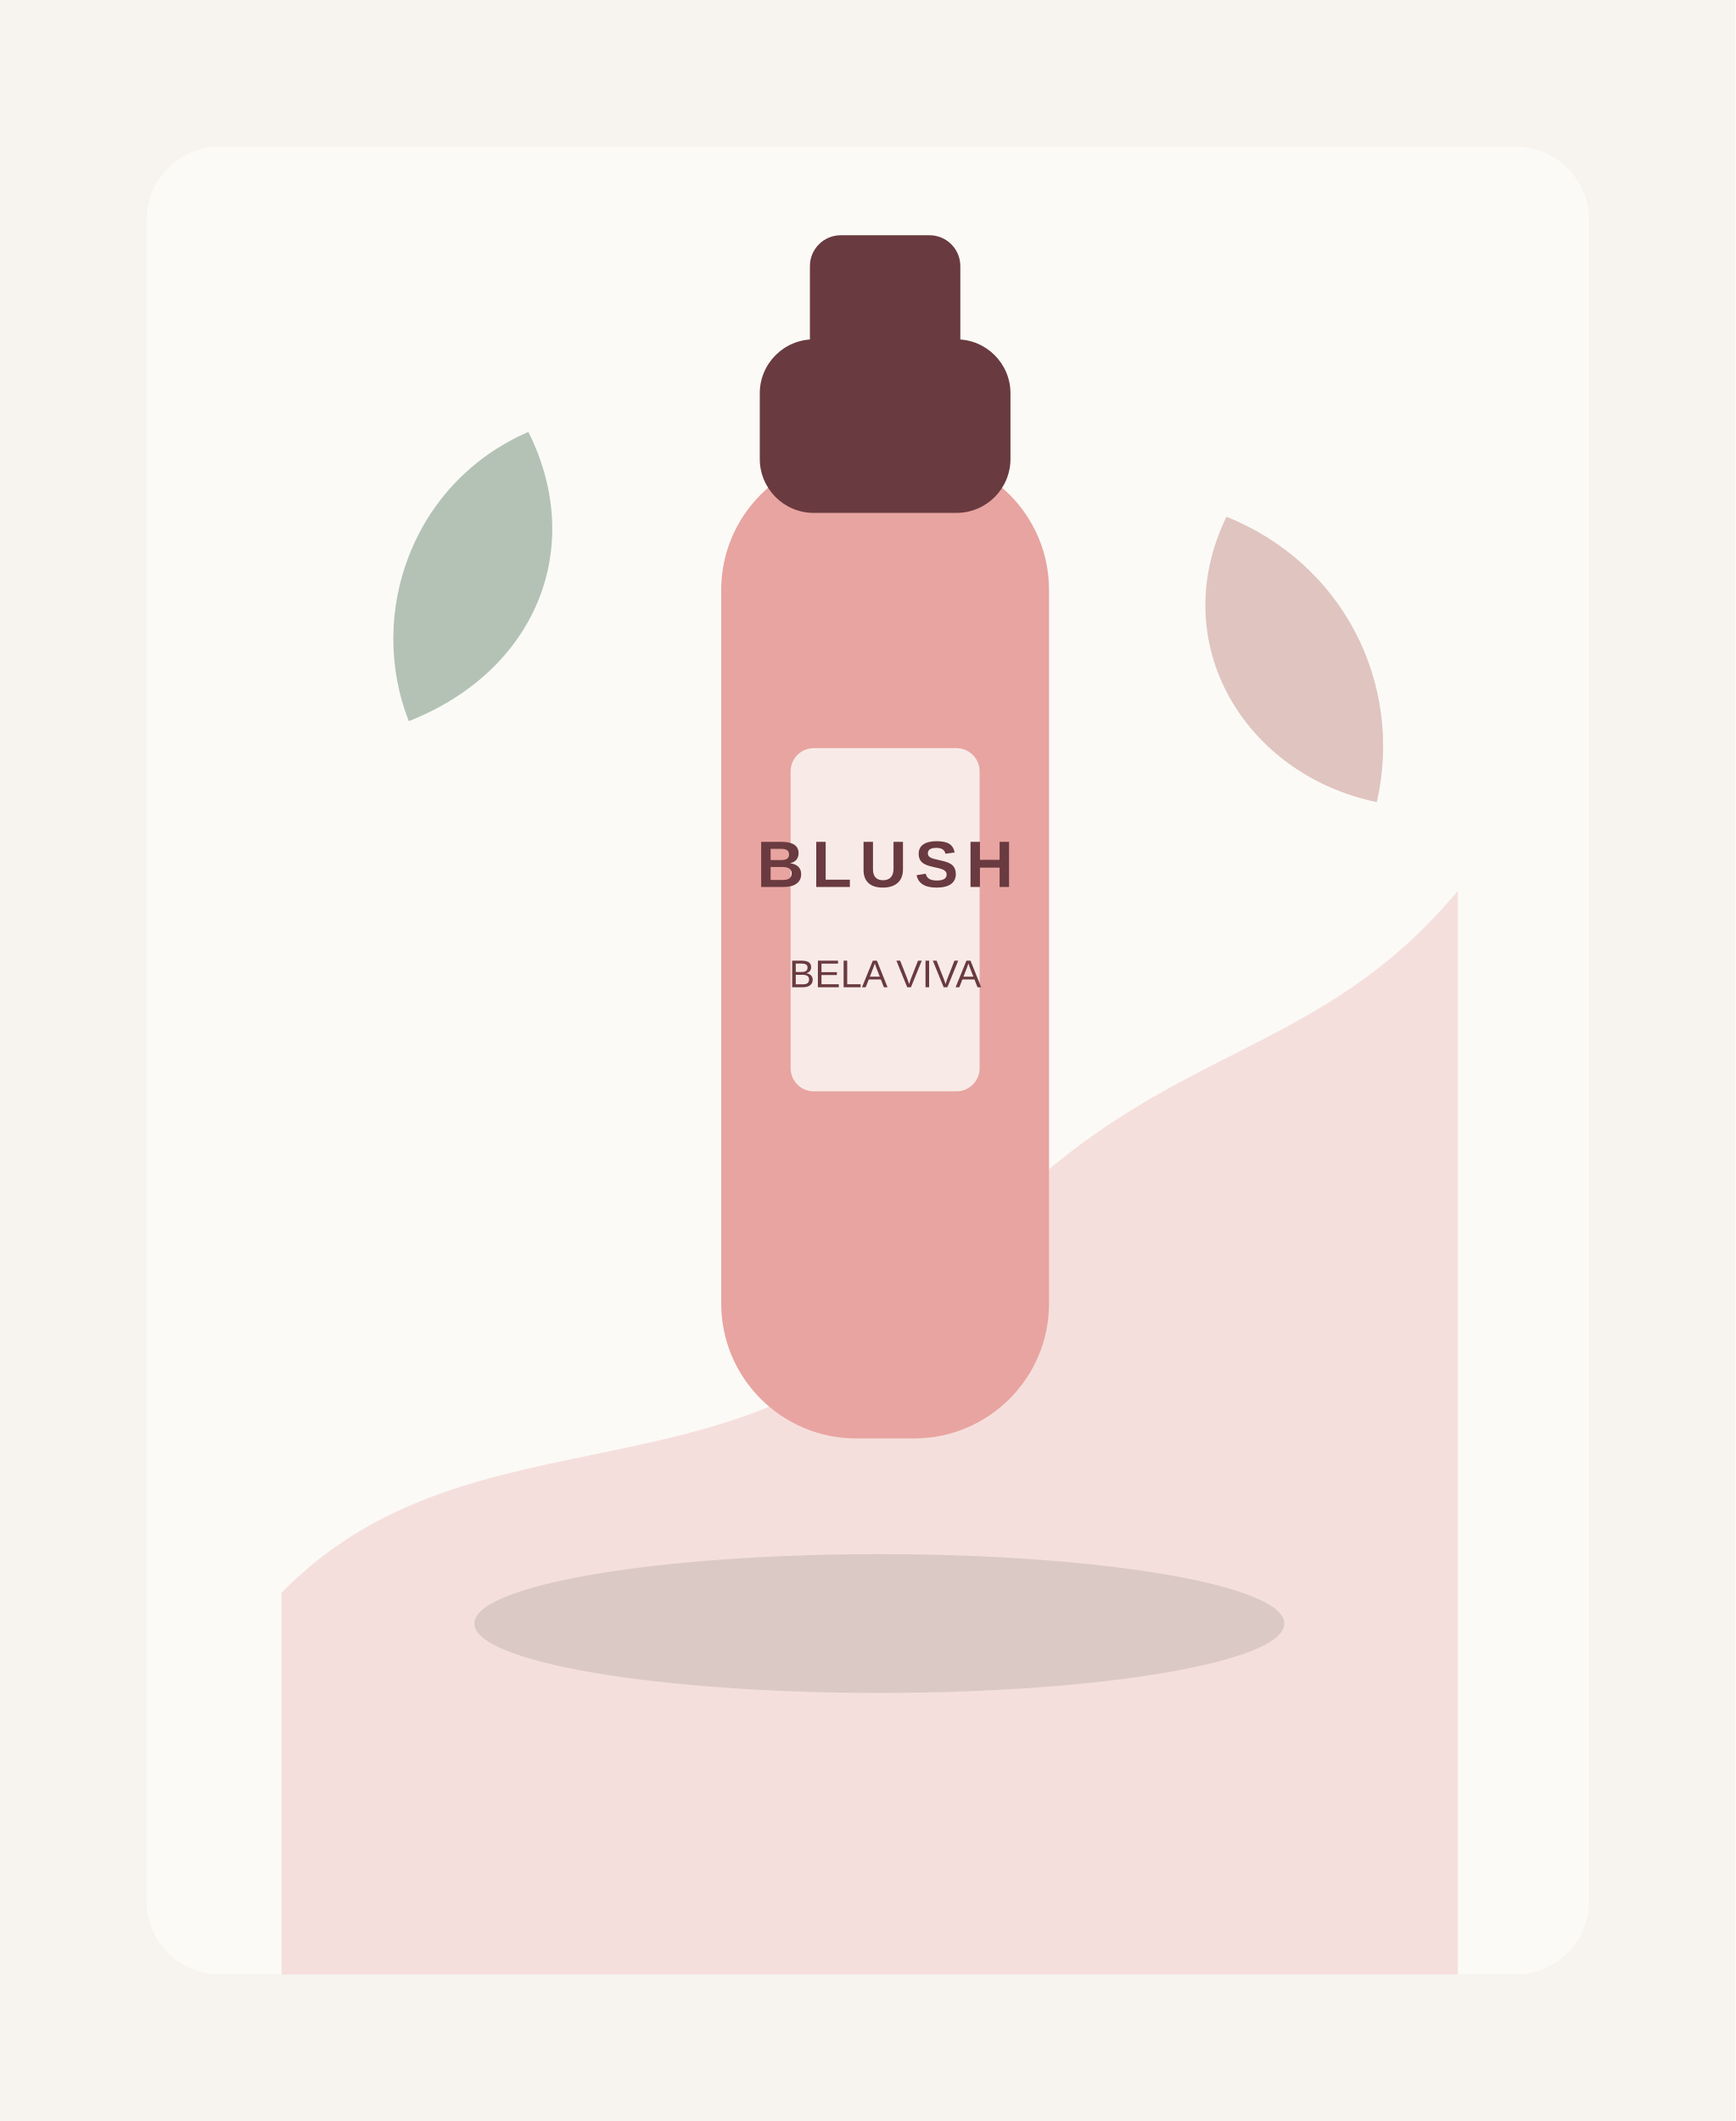
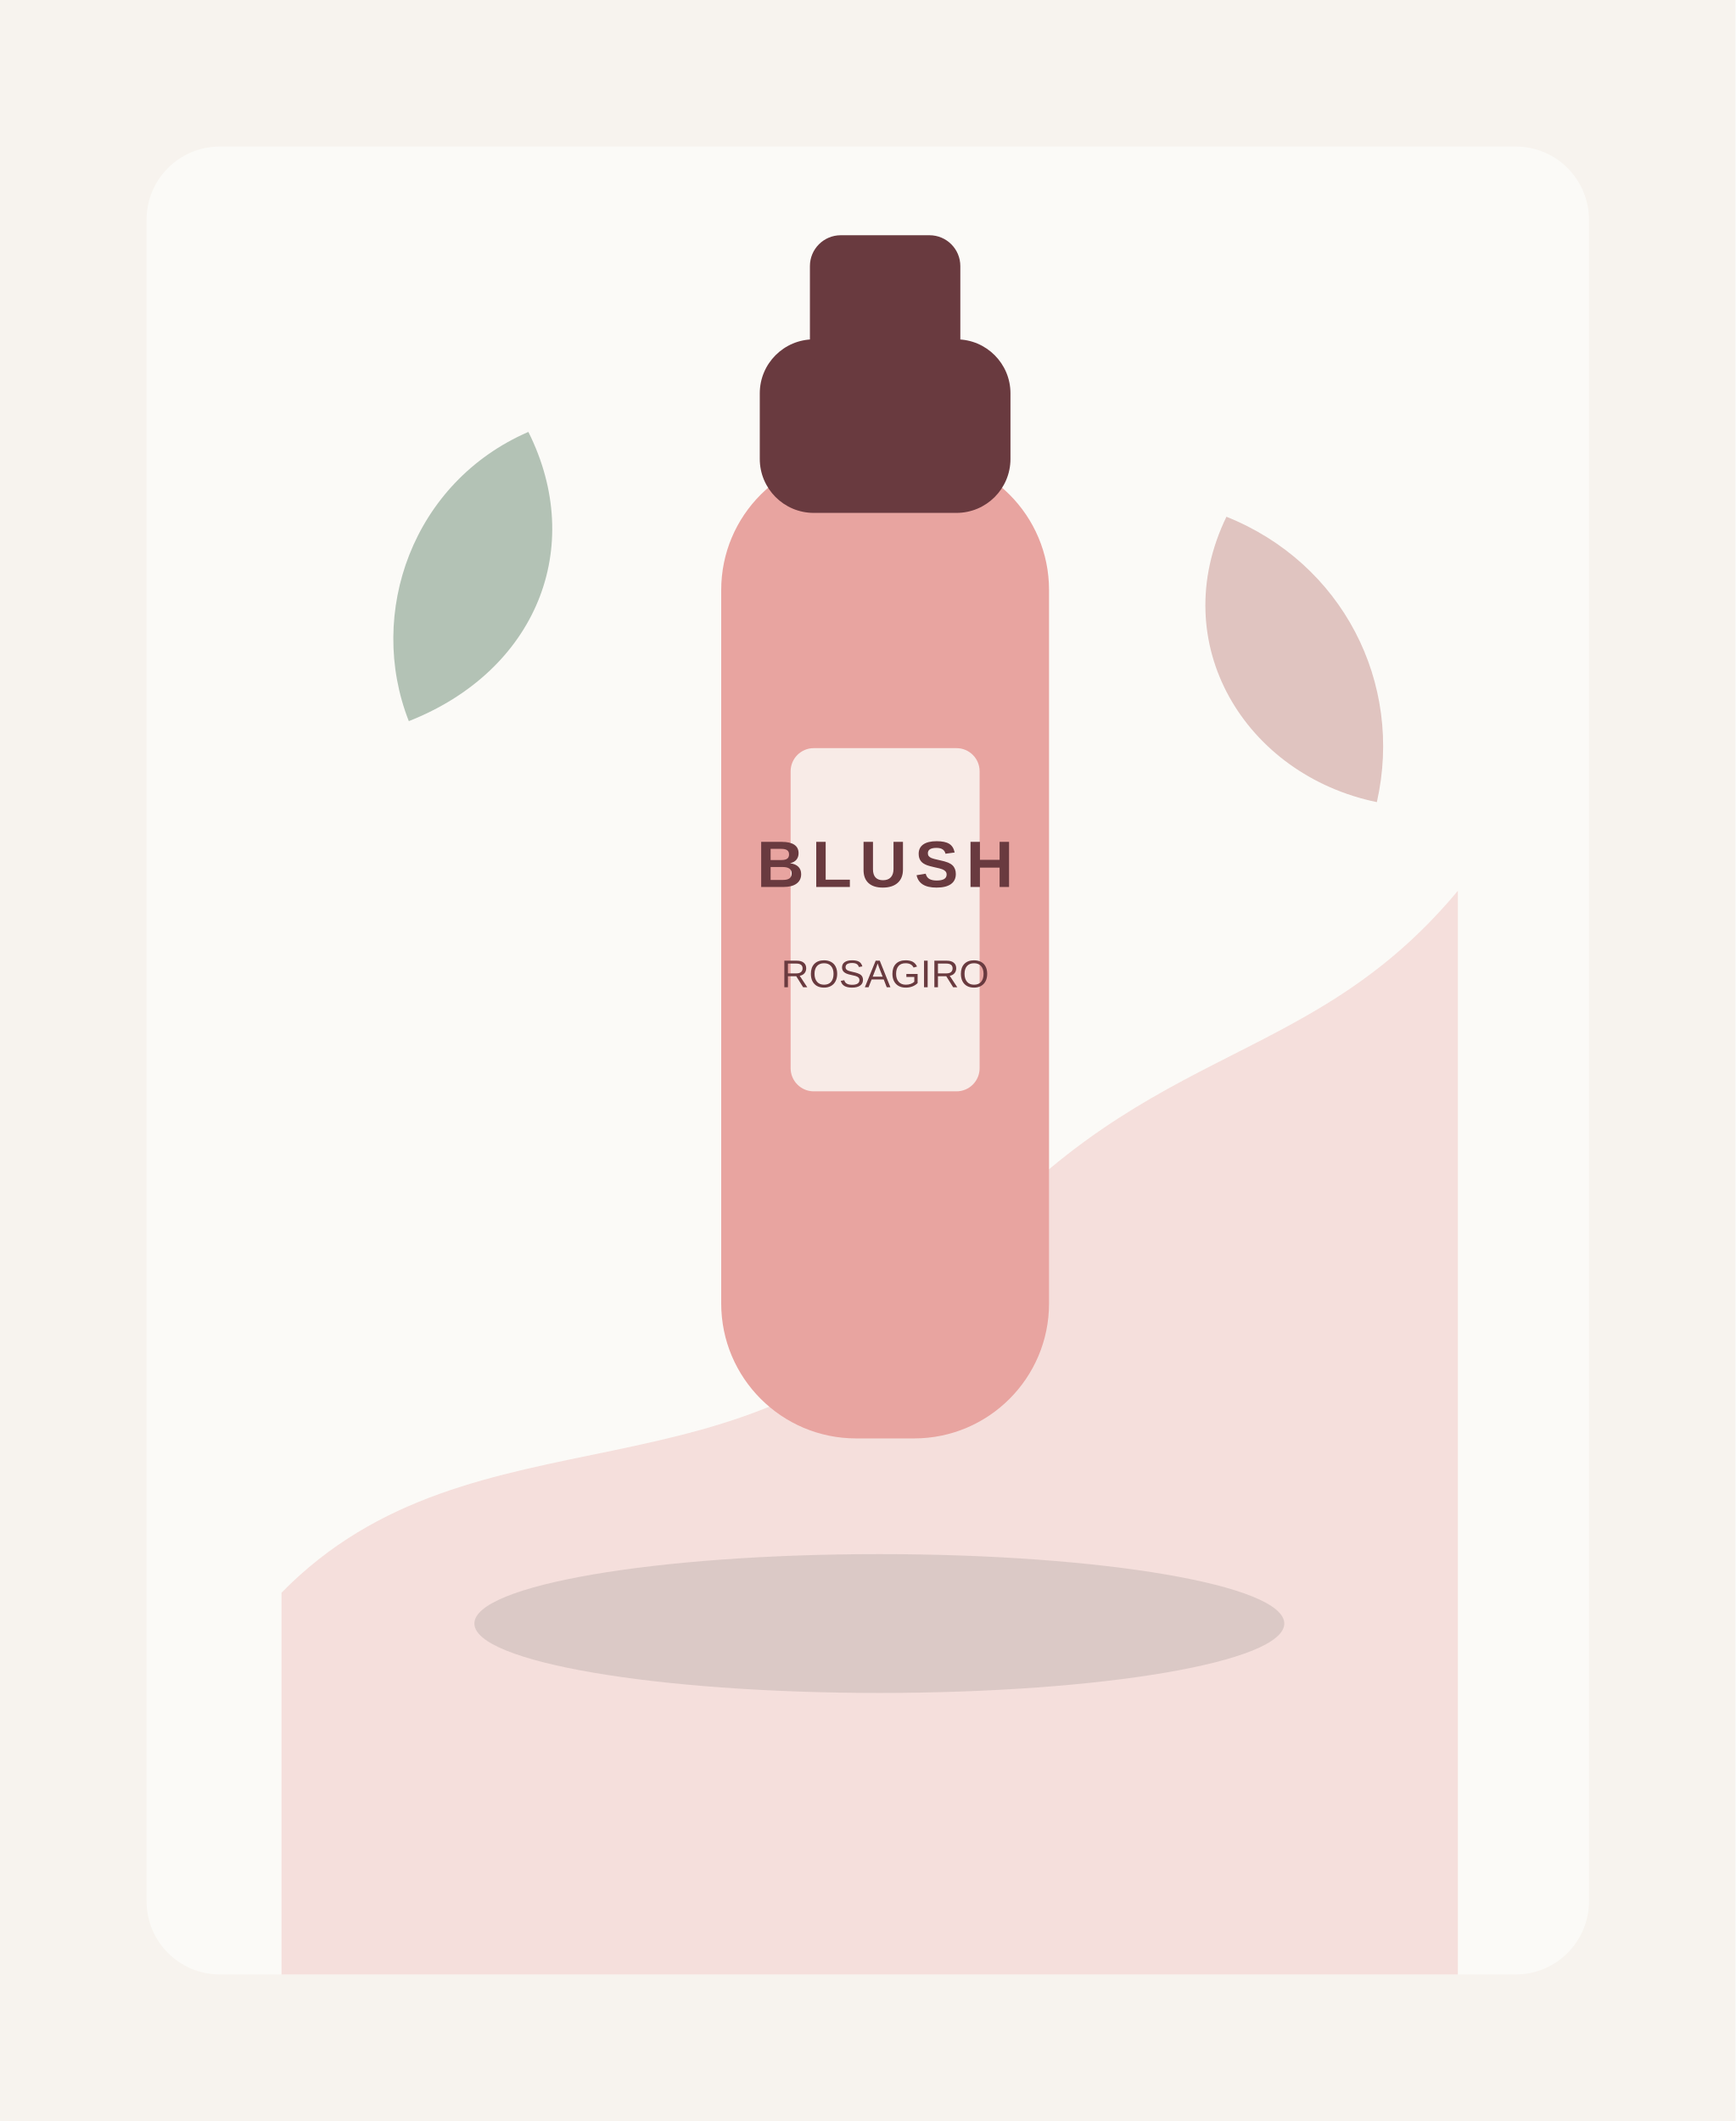
<svg xmlns="http://www.w3.org/2000/svg" width="900" height="1100" viewBox="0 0 900 1100">
  <rect width="900" height="1100" fill="#f7f3ee" />
  <rect x="76" y="76" width="748" height="948" rx="38" fill="#fbfaf7" />
  <path d="M146 826 C246 724 390 786 490 662 C590 538 676 558 756 462 L756 1024 L146 1024 Z" fill="#e8a4a0" opacity=".32" />
  <ellipse cx="456" cy="842" rx="210" ry="36" fill="#1c2522" opacity=".12" />
  <rect x="374" y="236" width="170" height="510" rx="70" fill="#e8a4a0" />
  <rect x="394" y="176" width="130" height="90" rx="28" fill="#693a3f" />
  <rect x="420" y="122" width="78" height="72" rx="16" fill="#693a3f" />
  <rect x="410" y="388" width="98" height="178" rx="12" fill="#fbfaf7" opacity=".82" />
  <text x="459" y="460" text-anchor="middle" font-family="Arial, sans-serif" font-size="34" font-weight="700" letter-spacing="4" fill="#693a3f">BLUSH</text>
-   <text x="459" y="512" text-anchor="middle" font-family="Arial, sans-serif" font-size="20" fill="#693a3f">BELA VIVA</text>
+   <text x="459" y="512" text-anchor="middle" font-family="Arial, sans-serif" font-size="20" fill="#693a3f">ROSAGIRO</text>
  <path d="M274 224 C214 250 190 318 212 374 C278 348 304 284 274 224 Z" fill="#789480" opacity=".55" />
  <path d="M636 268 C696 292 728 354 714 416 C646 402 604 334 636 268 Z" fill="#b97974" opacity=".42" />
</svg>
